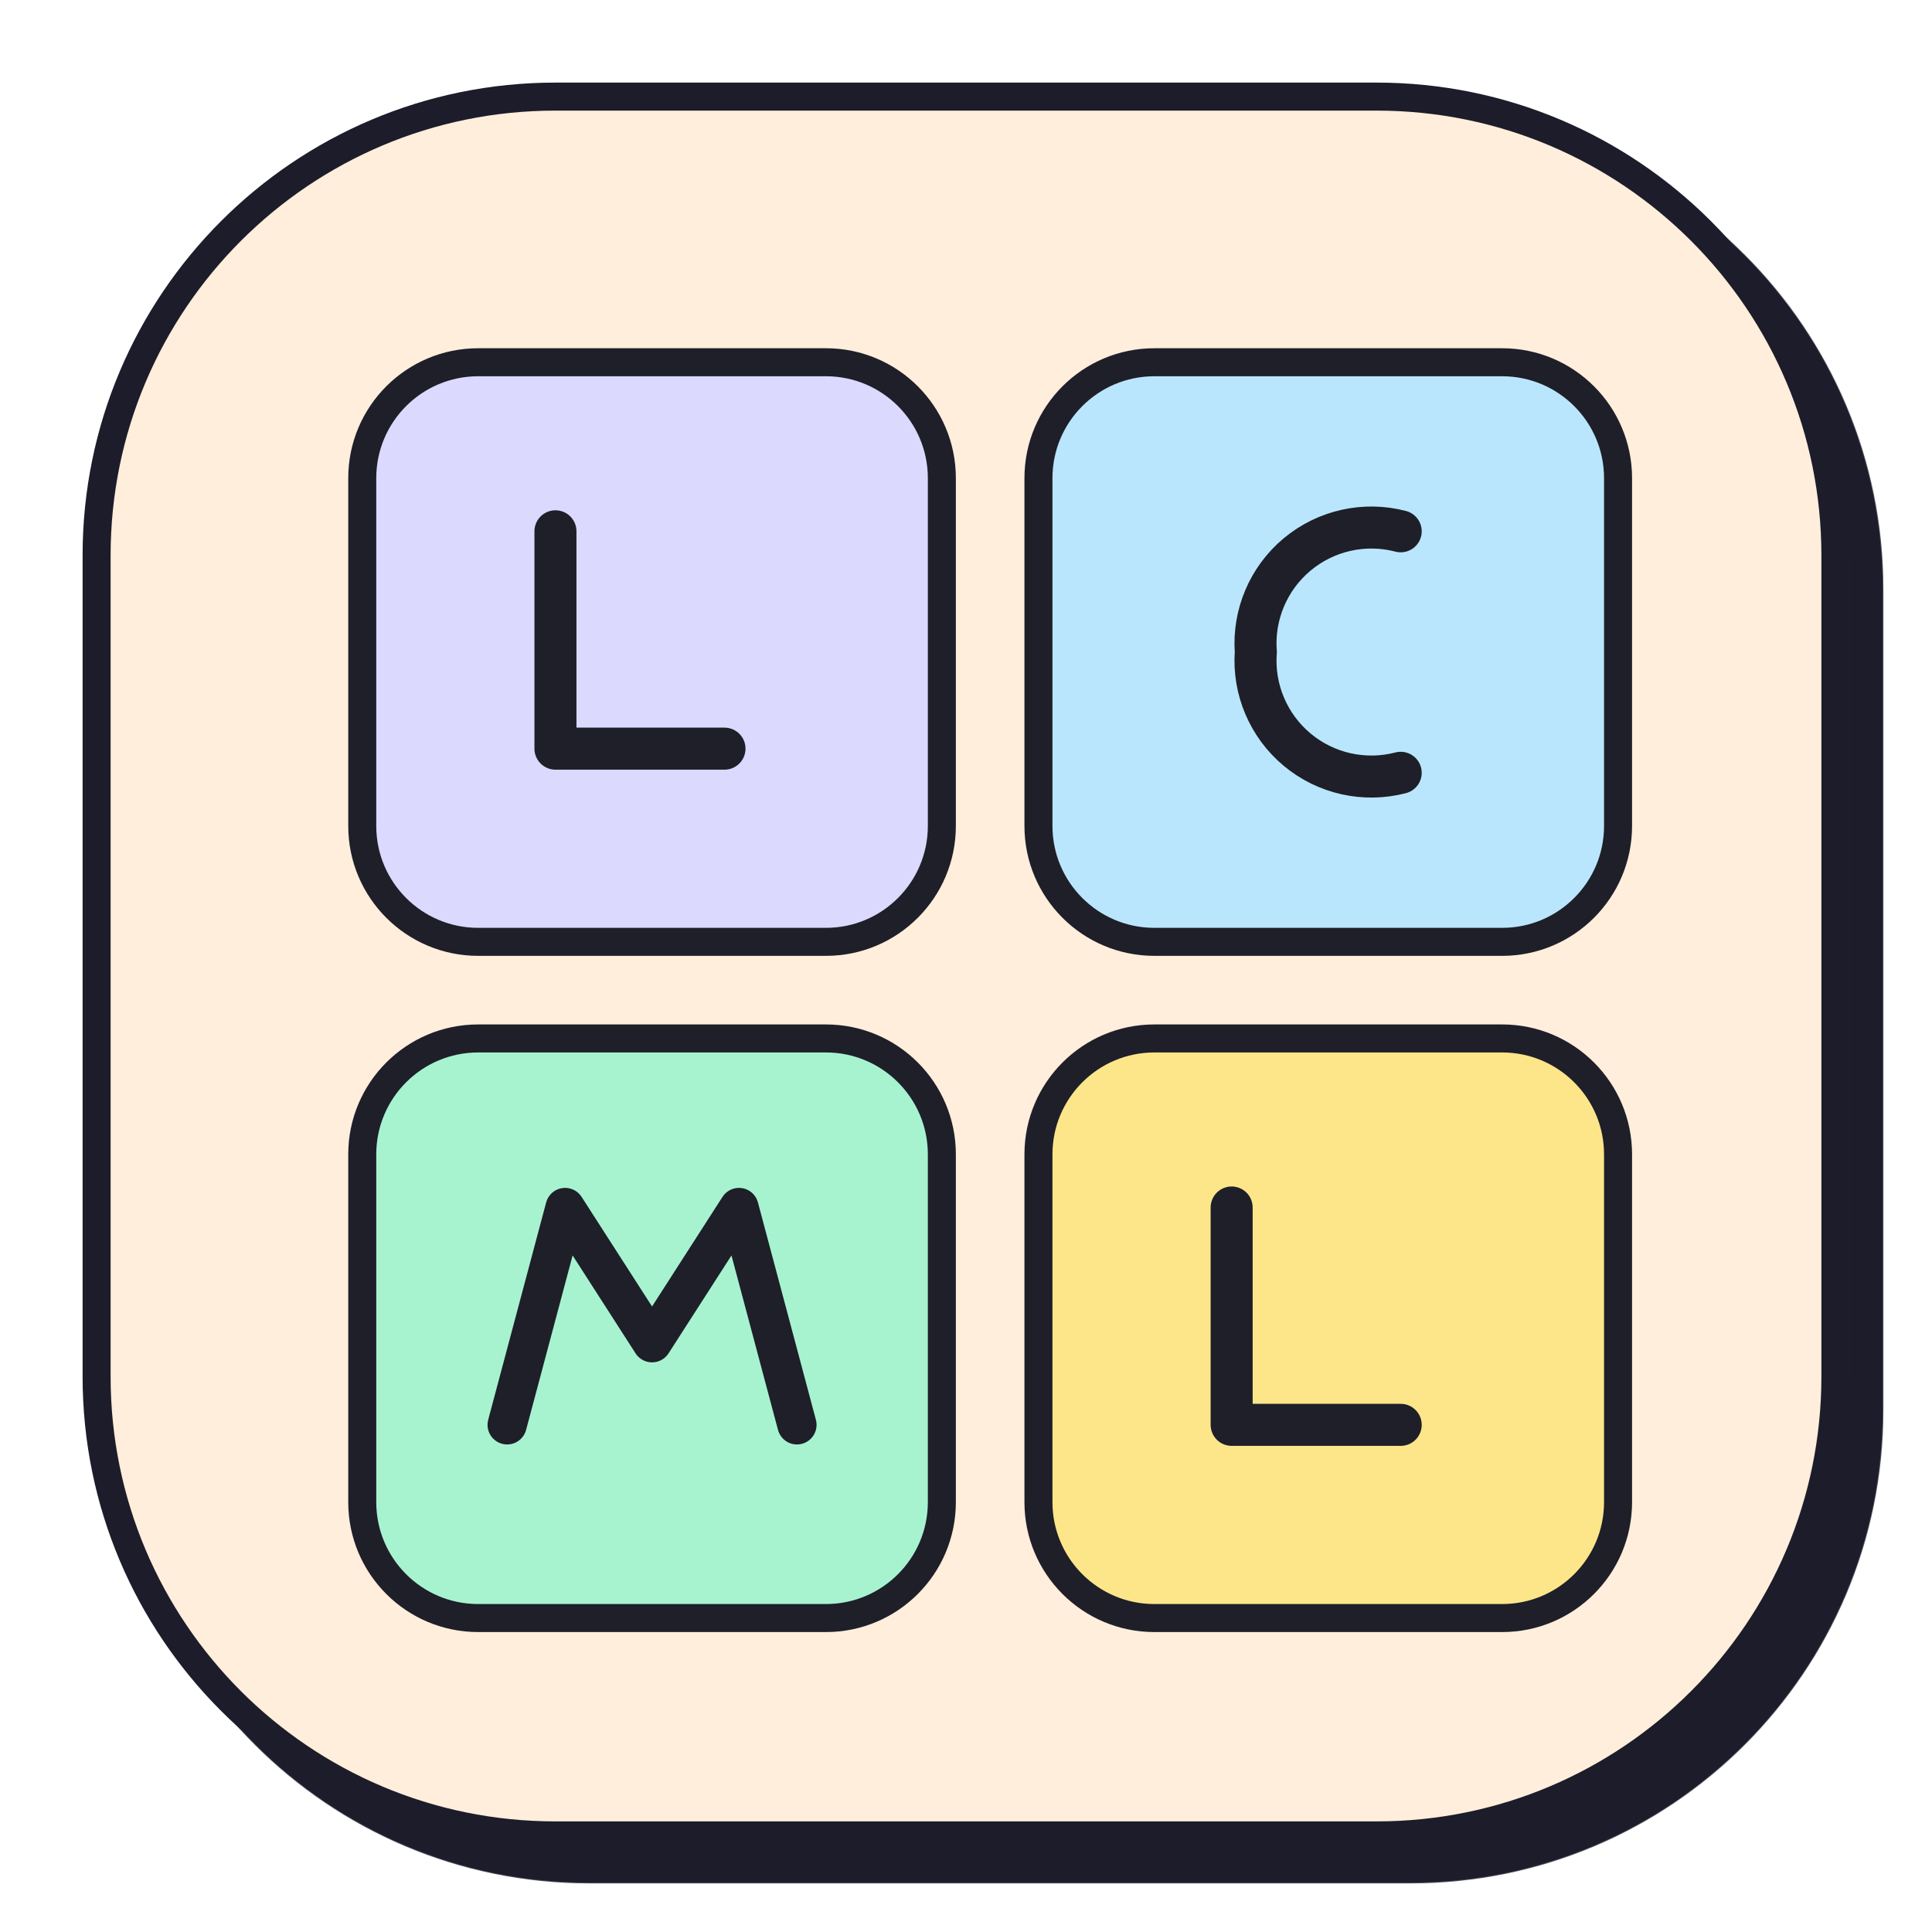
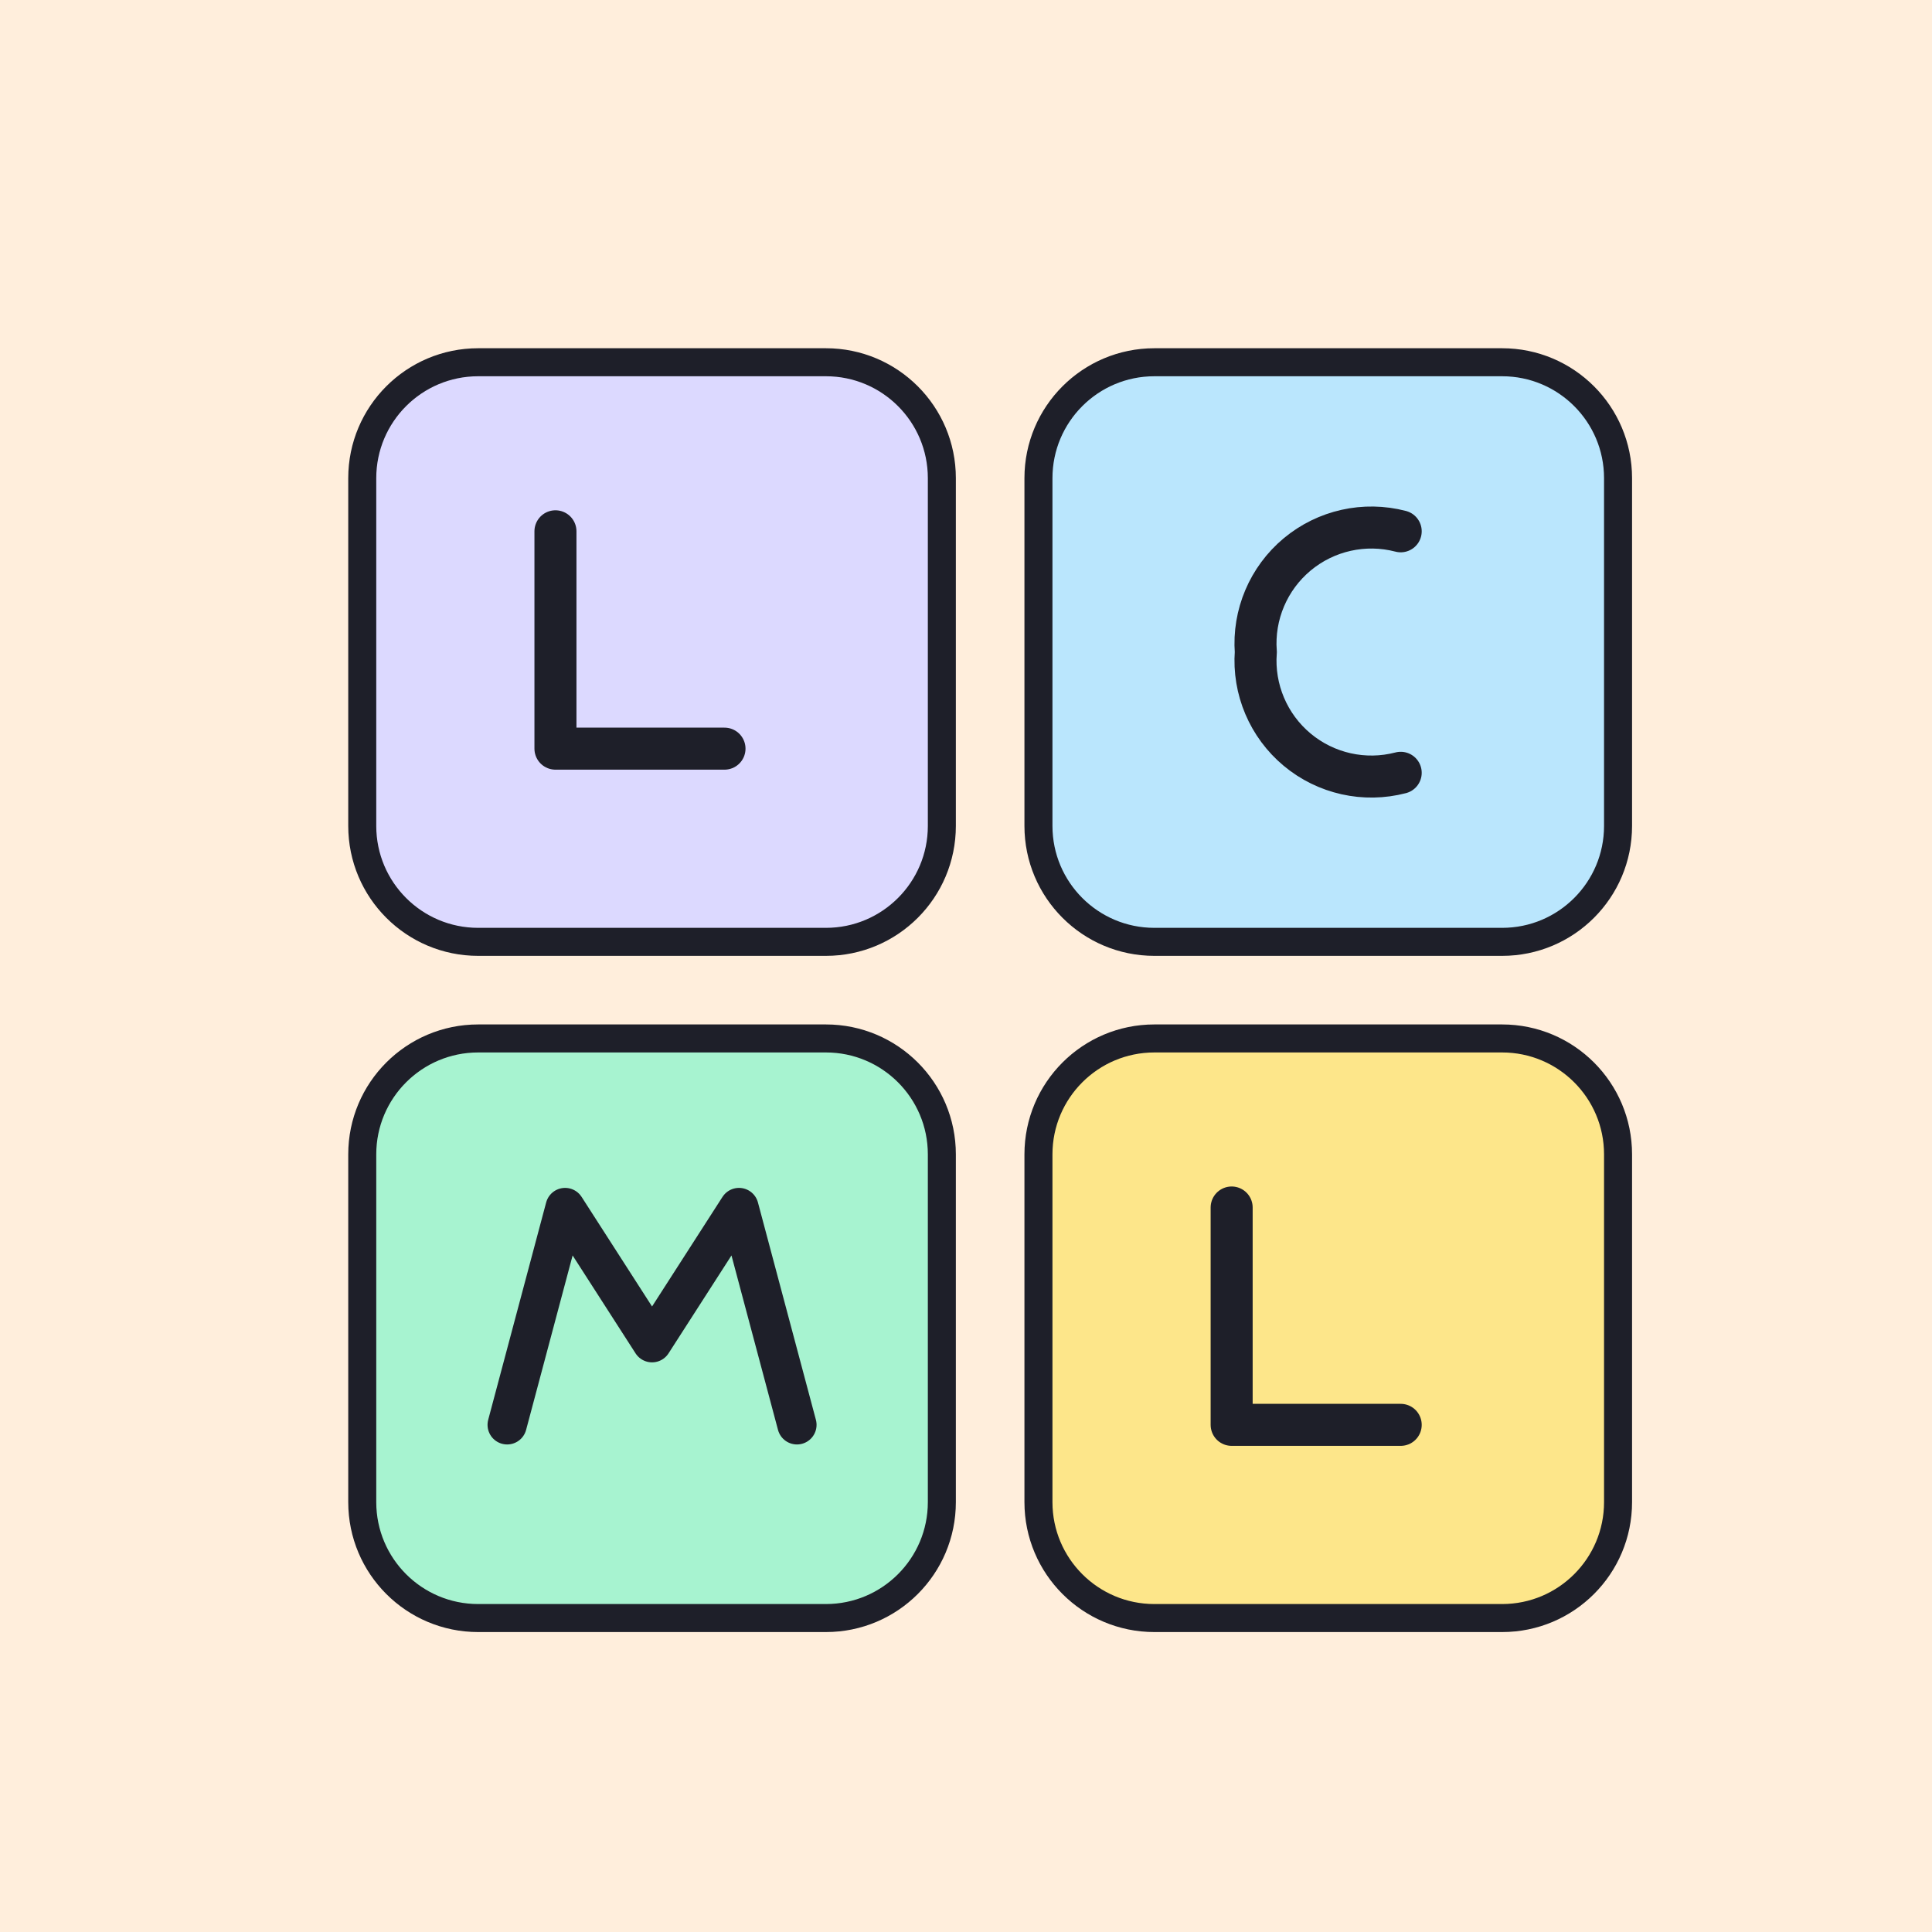
<svg xmlns="http://www.w3.org/2000/svg" viewBox="0 0 400 400" width="100%" height="100%">
-   <defs>
-     <filter id="logo-shadow" x="-5%" y="-5%" width="115%" height="115%">
-       <feDropShadow dx="7" dy="7" stdDeviation="0" flood-color="#1E1F29" flood-opacity="1" />
-     </filter>
-   </defs>
-   <rect x="20" y="20" width="360" height="360" rx="95" fill="#FFEEDC" stroke="#1E1F29" stroke-width="5.8" filter="url(#logo-shadow)" />
+   <rect x="0" y="0" width="400" height="400" fill="#FFEEDC" />
  <g>
    <g transform="translate(10, 10)">
      <rect x="65" y="65" width="120" height="120" rx="24" fill="#DCD9FF" stroke="#1E1F29" stroke-width="5.8" />
      <path d="M 105 100 L 105 145 L 140 145" fill="none" stroke="#1E1F29" stroke-width="8.7" stroke-linecap="round" stroke-linejoin="round" />
      <rect x="205" y="65" width="120" height="120" rx="24" fill="#BAE6FD" stroke="#1E1F29" stroke-width="5.8" />
      <path d="M 280 100 A 24 24 0 0 0 250 125 A 24 24 0 0 0 280 150" fill="none" stroke="#1E1F29" stroke-width="8.7" stroke-linecap="round" />
      <rect x="65" y="205" width="120" height="120" rx="24" fill="#A7F3D0" stroke="#1E1F29" stroke-width="5.8" />
      <path d="M 95 285 L 107 240 L 125 268 L 143 240 L 155 285" fill="none" stroke="#1E1F29" stroke-width="8.12" stroke-linecap="round" stroke-linejoin="round" />
      <rect x="205" y="205" width="120" height="120" rx="24" fill="#FDE68A" stroke="#1E1F29" stroke-width="5.8" />
      <path d="M 245 240 L 245 285 L 280 285" fill="none" stroke="#1E1F29" stroke-width="8.7" stroke-linecap="round" stroke-linejoin="round" />
    </g>
  </g>
</svg>
